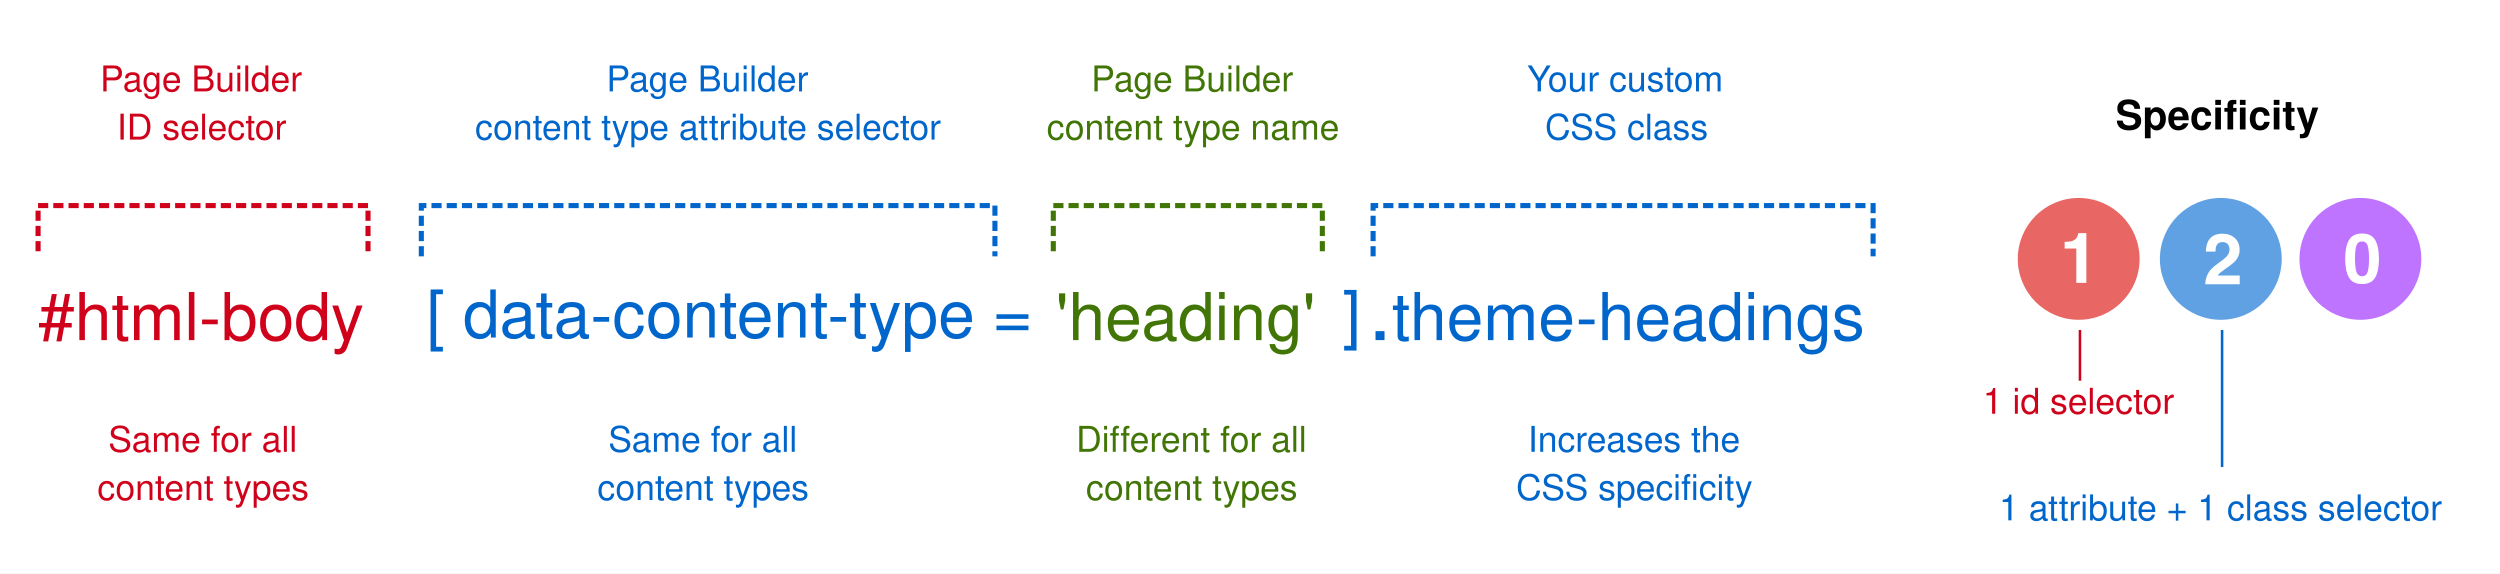
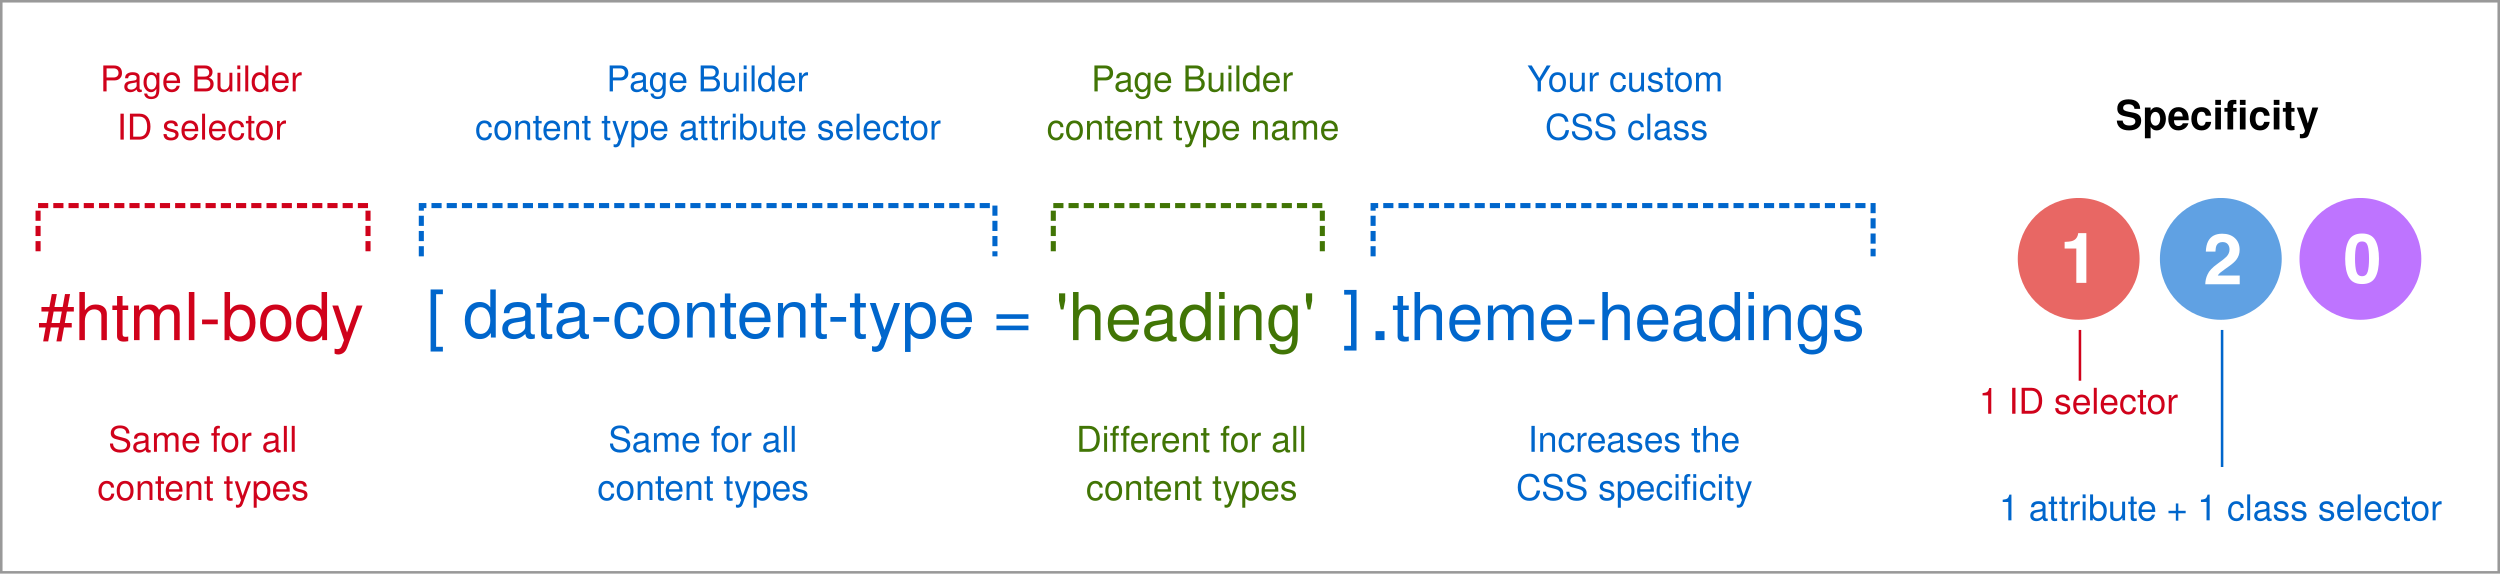
<svg xmlns="http://www.w3.org/2000/svg" width="985" height="226" viewBox="0 0 985 226">
  <g fill="none" fill-rule="evenodd">
    <rect width="985" height="226" fill="#FFF" />
    <text fill="#D0021B" font-family="Helvetica" font-size="26">
      <tspan x="15" y="134">#html-body</tspan>
    </text>
    <text fill="#06C" font-family="Helvetica" font-size="26">
      <tspan x="168" y="133">[ data-content-type =</tspan>
    </text>
    <text fill="#417505" font-family="Helvetica" font-size="26">
      <tspan x="416" y="134">'heading'</tspan>
    </text>
    <text fill="#06C" font-family="Helvetica" font-size="34">
      <tspan x="539" y="134">.</tspan>
      <tspan x="548.446" y="134" font-size="26">theme-headings</tspan>
    </text>
    <path stroke="#D0021B" stroke-dasharray="2 4" stroke-linecap="square" stroke-width="2" d="M15,98 L15,81 L145,81 L145,98" />
    <path stroke="#06C" stroke-dasharray="2 4" stroke-linecap="square" stroke-width="2" d="M166 100L166 81 392 81 392 100M541 100L541 81 738 81 738 100" />
    <path stroke="#417505" stroke-dasharray="2 4" stroke-linecap="square" stroke-width="2" d="M415,98 L415,81 L521,81 L521,98" />
    <text fill="#D0021B" font-family="Helvetica" font-size="14">
      <tspan x="39.417" y="36">Page Builder </tspan>
      <tspan x="46.045" y="55">ID selector </tspan>
    </text>
    <text fill="#D0021B" font-family="Helvetica" font-size="14">
      <tspan x="42.652" y="178">Same for all</tspan>
      <tspan x="38.362" y="197">content types </tspan>
    </text>
    <text fill="#06C" font-family="Helvetica" font-size="14">
      <tspan x="239.652" y="178">Same for all </tspan>
      <tspan x="235.362" y="197">content types </tspan>
    </text>
    <text fill="#06C" font-family="Helvetica" font-size="14">
      <tspan x="601.976" y="178">Increases the</tspan>
      <tspan x="597.321" y="197">CSS specificity </tspan>
    </text>
    <text fill="#417505" font-family="Helvetica" font-size="14">
      <tspan x="423.983" y="178">Different for all </tspan>
      <tspan x="427.862" y="197">content types </tspan>
    </text>
    <text fill="#06C" font-family="Helvetica" font-size="14">
      <tspan x="238.917" y="36">Page Builder</tspan>
      <tspan x="187.169" y="55">content type attribute selector </tspan>
    </text>
    <text fill="#417505" font-family="Helvetica" font-size="14">
      <tspan x="429.917" y="36">Page Builder </tspan>
      <tspan x="412.407" y="55">content type name </tspan>
    </text>
    <text fill="#06C" font-family="Helvetica" font-size="14">
      <tspan x="601.707" y="36">Your custom</tspan>
      <tspan x="608.714" y="55">CSS class </tspan>
    </text>
    <text fill="#000" font-family="Helvetica-Bold, Helvetica" font-size="16" font-weight="bold">
      <tspan x="833.5" y="51">Specificity</tspan>
    </text>
    <g transform="translate(795 78)">
      <circle cx="24" cy="24" r="24" fill="#E86764" />
      <path fill="#FFF" fill-rule="nonzero" d="M18.462,19.931 L18.462,17.308 C19.678,17.254 20.53,17.172 21.017,17.064 C21.792,16.893 22.423,16.55 22.91,16.037 C23.244,15.685 23.496,15.216 23.667,14.63 C23.767,14.279 23.816,14.017 23.816,13.846 L27.021,13.846 L27.021,33.453 L23.072,33.453 L23.072,19.931 L18.462,19.931 Z" />
    </g>
    <g transform="translate(851 78)">
      <circle cx="24" cy="24" r="24" fill="#60A1E3" />
      <path fill="#FFF" fill-rule="nonzero" d="M31.451,34 L31.451,30.568 L22.797,30.568 C23.043,30.158 23.346,29.798 23.706,29.488 C24.066,29.178 24.734,28.677 25.709,27.984 L25.709,27.984 L27.268,26.877 C28.58,25.947 29.523,25.104 30.098,24.348 C30.973,23.208 31.41,21.905 31.41,20.438 C31.41,18.523 30.79,16.985 29.551,15.823 C28.311,14.661 26.643,14.08 24.547,14.08 C21.895,14.08 20.049,15.069 19.01,17.047 C18.463,18.086 18.158,19.449 18.094,21.135 L18.094,21.135 L21.881,21.135 C21.926,20.023 22.072,19.212 22.318,18.701 C22.747,17.817 23.553,17.375 24.738,17.375 C25.604,17.375 26.27,17.653 26.734,18.209 C27.199,18.765 27.432,19.462 27.432,20.301 C27.432,21.331 27.026,22.279 26.215,23.145 C25.686,23.701 24.524,24.621 22.729,25.906 C20.66,27.383 19.347,28.782 18.791,30.104 C18.217,31.279 17.911,32.578 17.875,34 L17.875,34 L31.451,34 Z" />
    </g>
    <g transform="translate(906 78)">
      <circle cx="24" cy="24" r="24" fill="#BE74FF" />
      <path fill="#FFF" fill-rule="nonzero" d="M21.874,23.97 C21.874,26.189 22.056,27.886 22.419,29.062 C22.783,30.238 23.529,30.826 24.656,30.826 C25.783,30.826 26.522,30.238 26.872,29.062 C27.223,27.886 27.398,26.189 27.398,23.97 C27.398,21.645 27.223,19.924 26.872,18.805 C26.522,17.687 25.783,17.128 24.656,17.128 C23.529,17.128 22.783,17.687 22.419,18.805 C22.056,19.924 21.874,21.645 21.874,23.97 Z M24.656,14 C27.114,14 28.838,14.865 29.827,16.596 C30.817,18.326 31.312,20.784 31.312,23.97 C31.312,27.156 30.817,29.61 29.827,31.332 C28.838,33.053 27.114,33.914 24.656,33.914 C22.198,33.914 20.474,33.053 19.484,31.332 C18.495,29.61 18,27.156 18,23.97 C18,20.784 18.495,18.326 19.484,16.596 C20.474,14.865 22.198,14 24.656,14 Z" />
    </g>
    <text fill="#D0021B" font-family="Helvetica" font-size="14">
-       <tspan x="781.259" y="163">1 id selector </tspan>
+       <tspan x="779.707" y="163">1 ID selector </tspan>
    </text>
    <text fill="#06C" font-family="Helvetica" font-size="14">
      <tspan x="787.65" y="205">1 attribute + 1 class selector </tspan>
    </text>
    <line x1="819.5" x2="819.5" y1="130.5" y2="149.5" stroke="#D0021B" stroke-linecap="square" />
    <line x1="875.5" x2="875.5" y1="130.5" y2="183.5" stroke="#06C" stroke-linecap="square" />
    <polygon fill="#06C" fill-rule="nonzero" points="534.472 138.116 534.472 114.224 529.597 114.224 529.597 116.09 532.301 116.09 532.301 136.25 529.597 136.25 529.597 138.116" />
+     <rect width="984" height="225" x=".5" y=".5" stroke="#999" />
  </g>
</svg>
